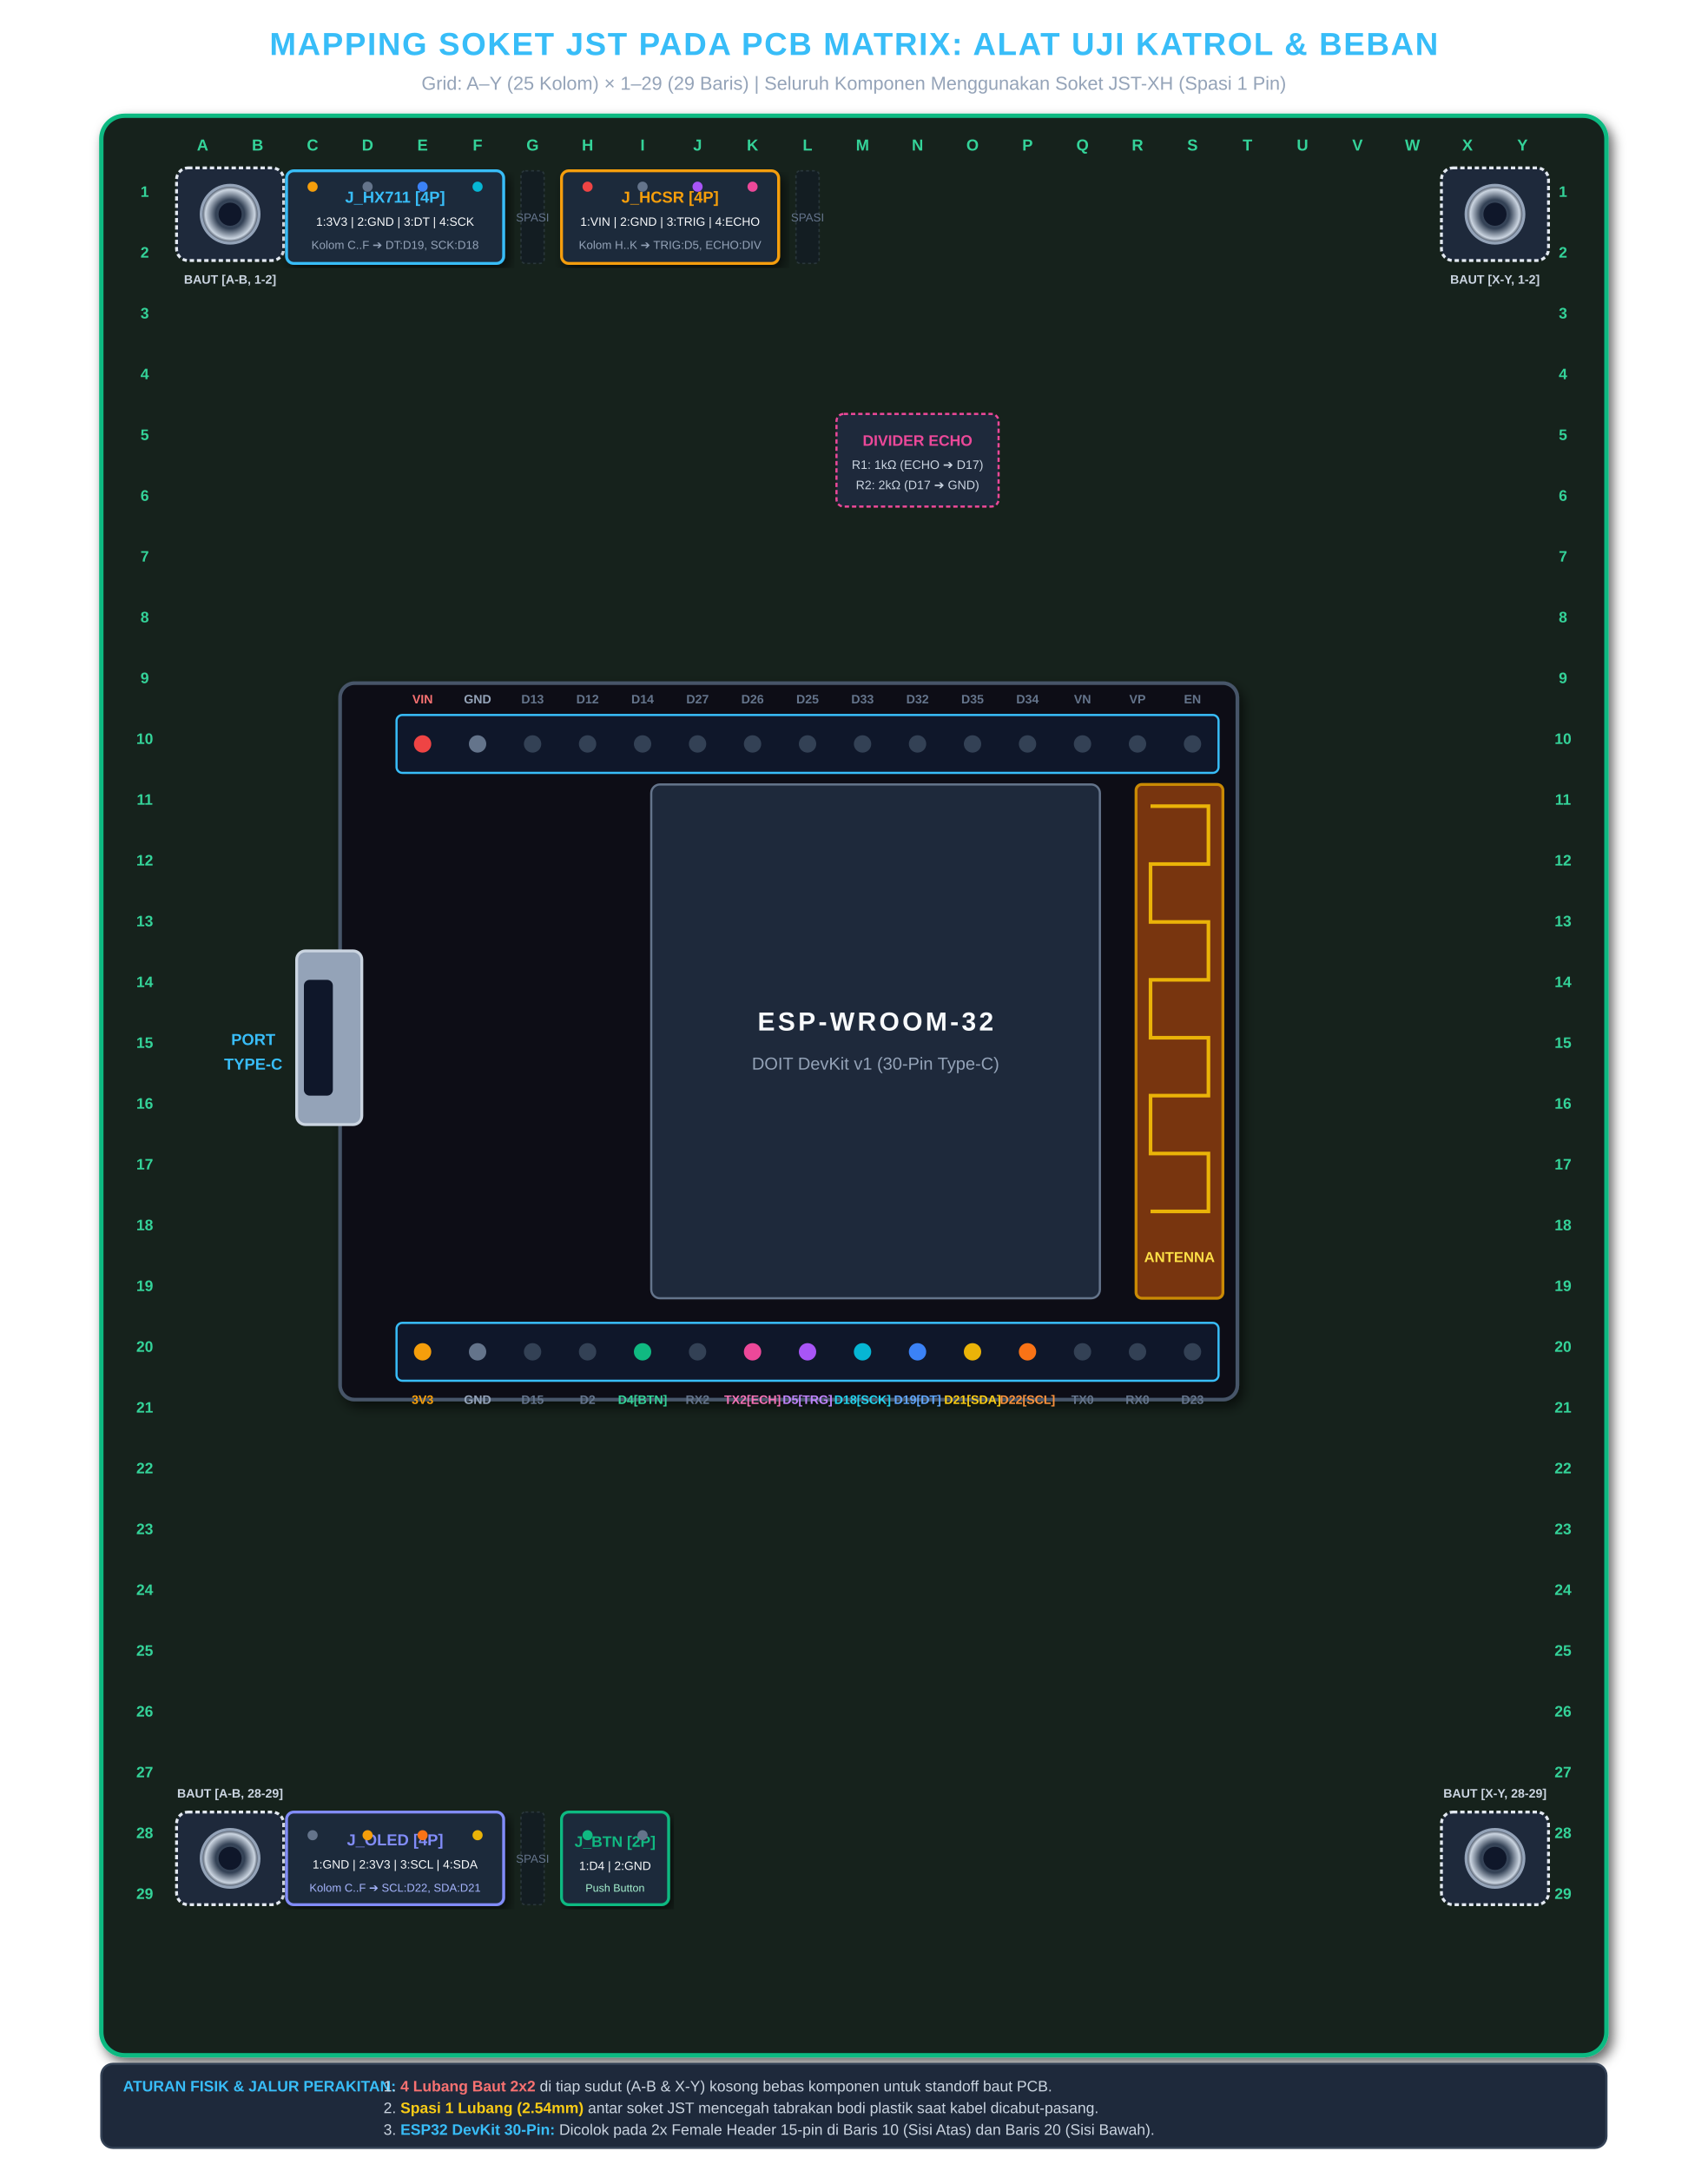
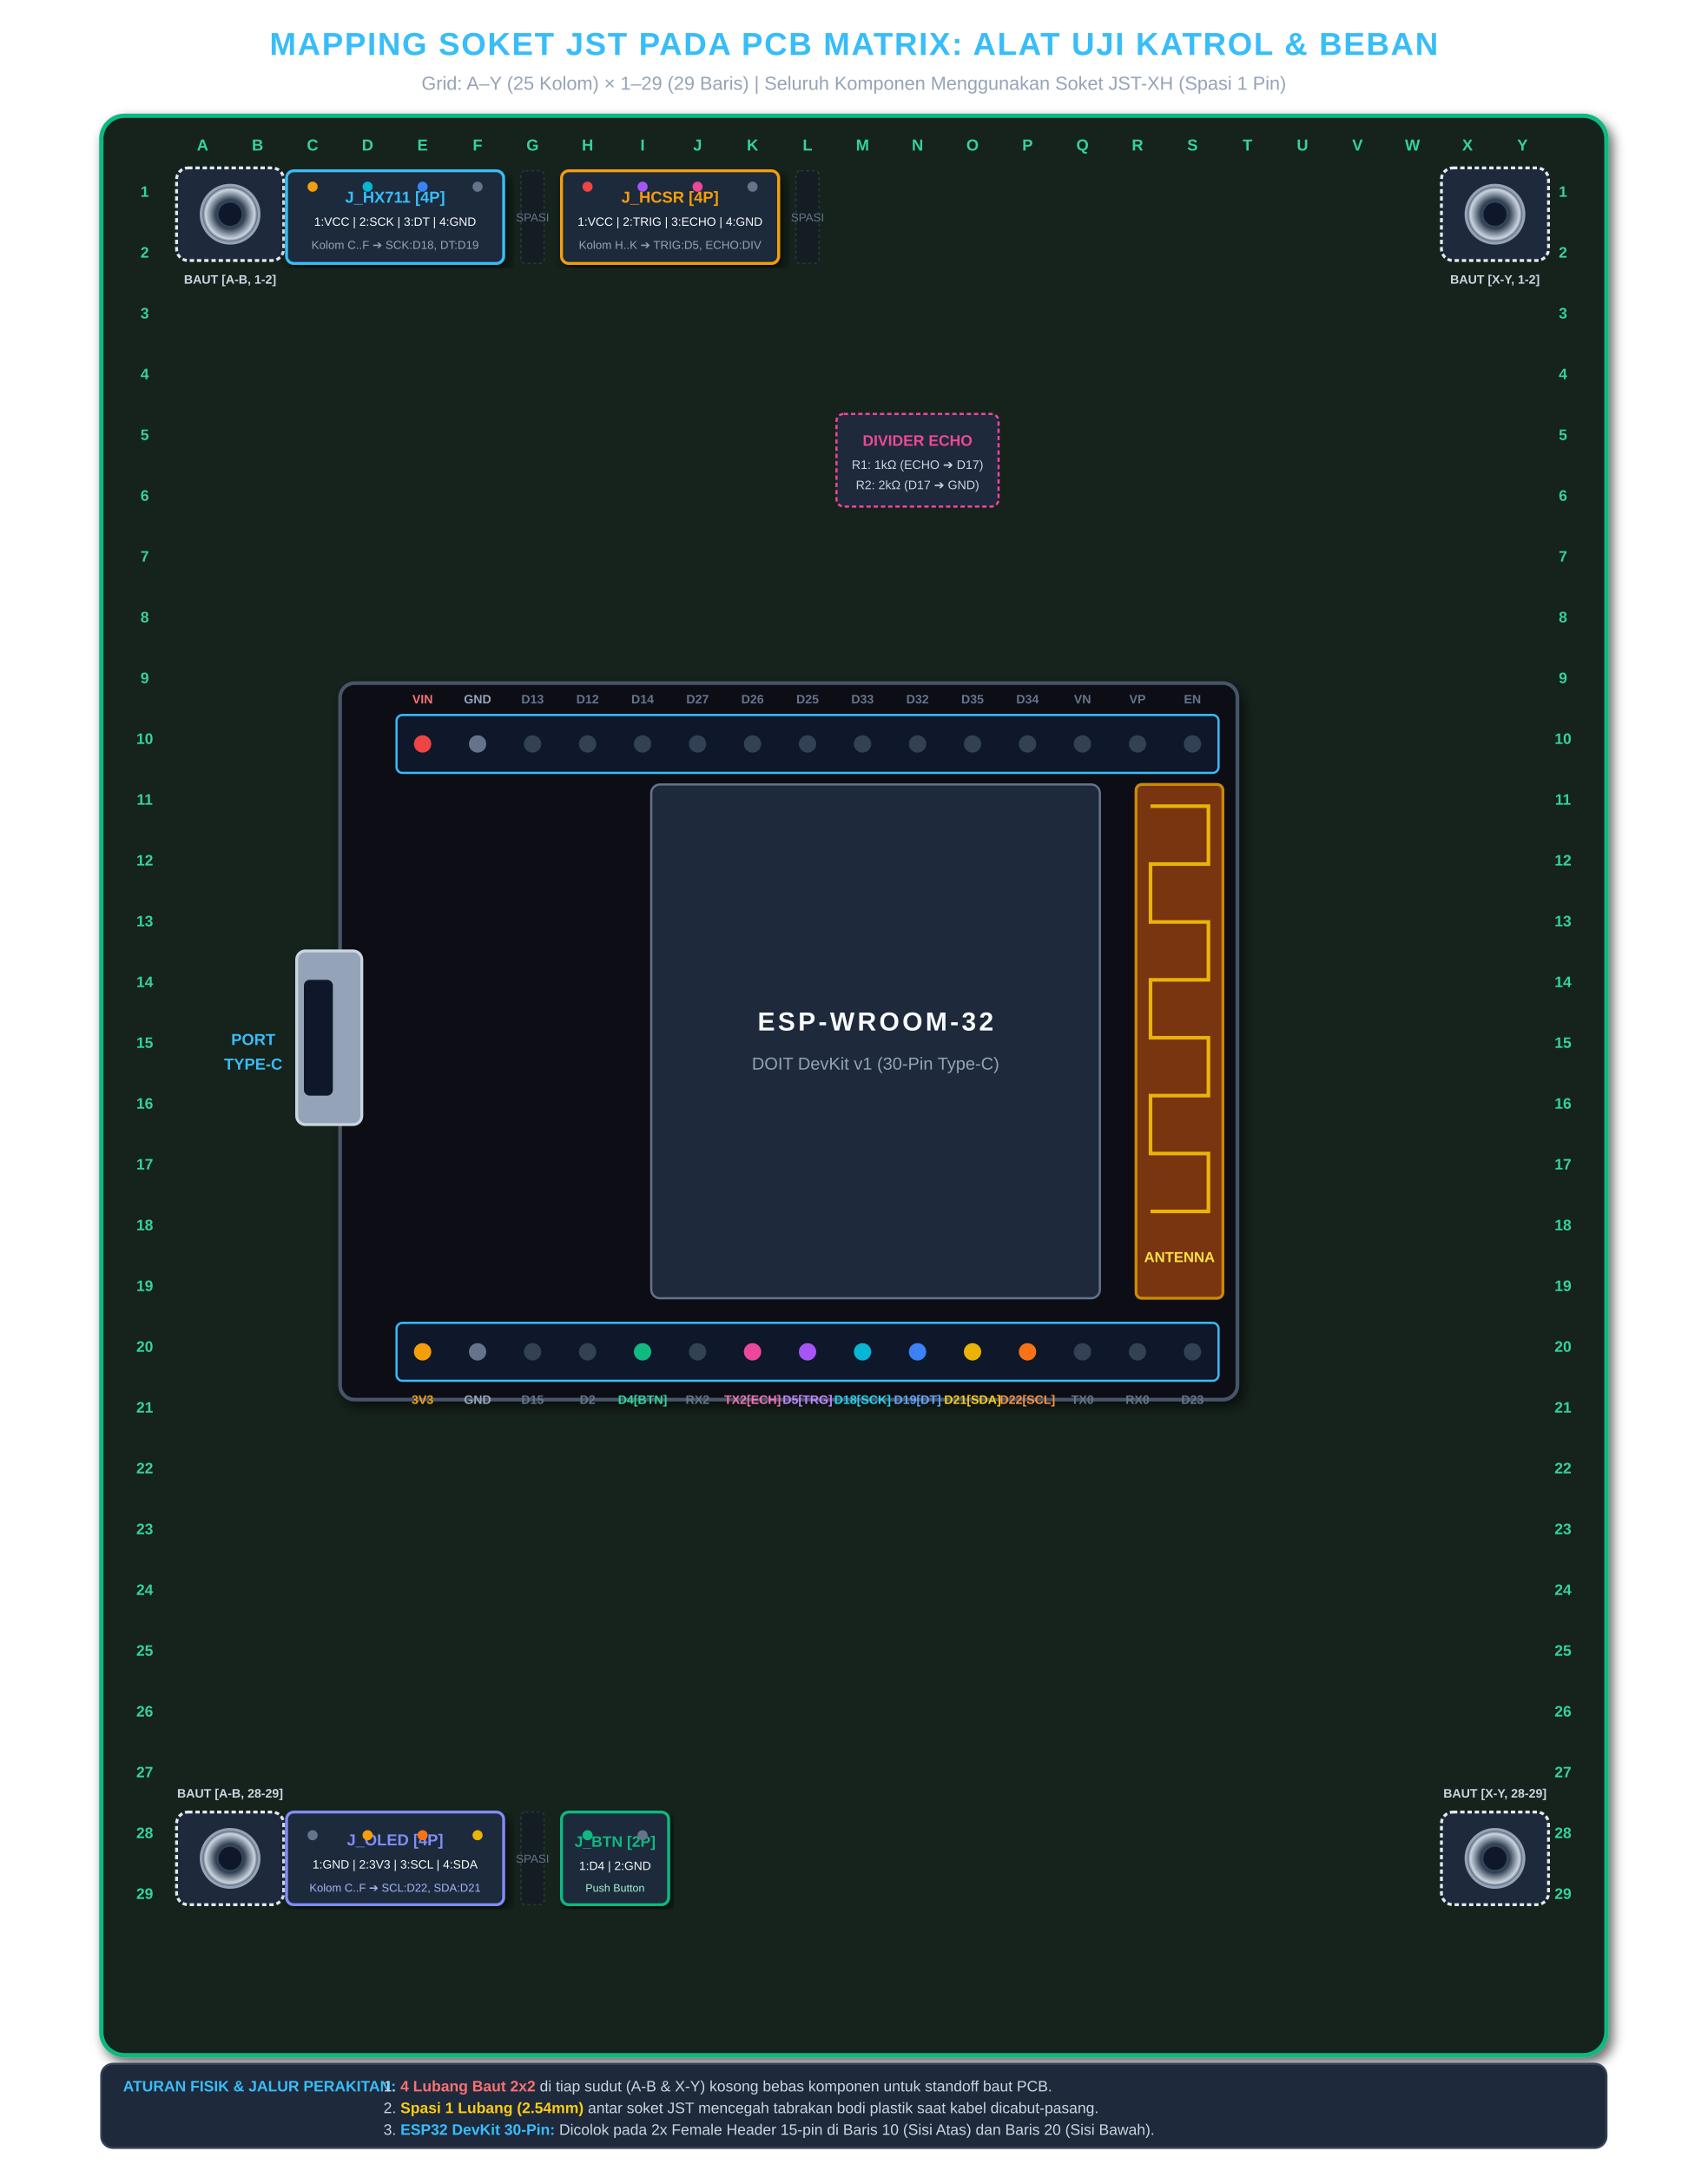
<svg xmlns="http://www.w3.org/2000/svg" viewBox="0 0 1180 1500" width="100%" height="100%" style="background-color: #0b1120; font-family: 'Segoe UI', Arial, sans-serif;">
  <defs>
    <filter id="shadow" x="-5%" y="-5%" width="110%" height="110%">
      <feDropShadow dx="3" dy="4" stdDeviation="4" flood-color="#000000" flood-opacity="0.6" />
    </filter>
    <radialGradient id="screw-pad" cx="50%" cy="50%" r="50%">
      <stop offset="0%" stop-color="#475569" />
      <stop offset="50%" stop-color="#334155" />
      <stop offset="85%" stop-color="#cbd5e1" />
      <stop offset="100%" stop-color="#1e293b" />
    </radialGradient>
  </defs>
  <text x="590" y="38" font-size="22" font-weight="bold" fill="#38bdf8" text-anchor="middle" letter-spacing="1">MAPPING SOKET JST PADA PCB MATRIX: ALAT UJI KATROL &amp; BEBAN</text>
  <text x="590" y="62" font-size="13" fill="#94a3b8" text-anchor="middle">Grid: A–Y (25 Kolom) × 1–29 (29 Baris) | Seluruh Komponen Menggunakan Soket JST-XH (Spasi 1 Pin)</text>
  <rect x="70" y="80" width="1040" height="1340" rx="16" fill="#13231e" stroke="#10b981" stroke-width="3" filter="url(#shadow)" />
  <g font-size="11" font-weight="bold" fill="#34d399" text-anchor="middle">
    <text x="140" y="104">A</text>
    <text x="178" y="104">B</text>
    <text x="216" y="104">C</text>
    <text x="254" y="104">D</text>
    <text x="292" y="104">E</text>
    <text x="330" y="104">F</text>
    <text x="368" y="104">G</text>
    <text x="406" y="104">H</text>
    <text x="444" y="104">I</text>
    <text x="482" y="104">J</text>
    <text x="520" y="104">K</text>
    <text x="558" y="104">L</text>
    <text x="596" y="104">M</text>
    <text x="634" y="104">N</text>
    <text x="672" y="104">O</text>
    <text x="710" y="104">P</text>
    <text x="748" y="104">Q</text>
    <text x="786" y="104">R</text>
    <text x="824" y="104">S</text>
    <text x="862" y="104">T</text>
    <text x="900" y="104">U</text>
    <text x="938" y="104">V</text>
    <text x="976" y="104">W</text>
    <text x="1014" y="104">X</text>
    <text x="1052" y="104">Y</text>
  </g>
  <g font-size="10.5" font-weight="bold" fill="#34d399" text-anchor="middle">
    <text x="100" y="136">1</text>
    <text x="100" y="178">2</text>
    <text x="100" y="220">3</text>
    <text x="100" y="262">4</text>
    <text x="100" y="304">5</text>
    <text x="100" y="346">6</text>
    <text x="100" y="388">7</text>
    <text x="100" y="430">8</text>
    <text x="100" y="472">9</text>
    <text x="100" y="514">10</text>
    <text x="100" y="556">11</text>
    <text x="100" y="598">12</text>
    <text x="100" y="640">13</text>
    <text x="100" y="682">14</text>
    <text x="100" y="724">15</text>
    <text x="100" y="766">16</text>
    <text x="100" y="808">17</text>
    <text x="100" y="850">18</text>
    <text x="100" y="892">19</text>
    <text x="100" y="934">20</text>
    <text x="100" y="976">21</text>
    <text x="100" y="1018">22</text>
    <text x="100" y="1060">23</text>
    <text x="100" y="1102">24</text>
    <text x="100" y="1144">25</text>
    <text x="100" y="1186">26</text>
    <text x="100" y="1228">27</text>
    <text x="100" y="1270">28</text>
    <text x="100" y="1312">29</text>
    <text x="1080" y="136">1</text>
    <text x="1080" y="178">2</text>
    <text x="1080" y="220">3</text>
    <text x="1080" y="262">4</text>
    <text x="1080" y="304">5</text>
    <text x="1080" y="346">6</text>
    <text x="1080" y="388">7</text>
    <text x="1080" y="430">8</text>
    <text x="1080" y="472">9</text>
    <text x="1080" y="514">10</text>
    <text x="1080" y="556">11</text>
    <text x="1080" y="598">12</text>
    <text x="1080" y="640">13</text>
    <text x="1080" y="682">14</text>
    <text x="1080" y="724">15</text>
    <text x="1080" y="766">16</text>
    <text x="1080" y="808">17</text>
    <text x="1080" y="850">18</text>
    <text x="1080" y="892">19</text>
    <text x="1080" y="934">20</text>
    <text x="1080" y="976">21</text>
    <text x="1080" y="1018">22</text>
    <text x="1080" y="1060">23</text>
    <text x="1080" y="1102">24</text>
    <text x="1080" y="1144">25</text>
    <text x="1080" y="1186">26</text>
    <text x="1080" y="1228">27</text>
    <text x="1080" y="1270">28</text>
    <text x="1080" y="1312">29</text>
  </g>
  <g id="SCREW_TL">
    <rect x="122" y="116" width="74" height="64" rx="8" fill="#1e293b" stroke="#e2e8f0" stroke-width="2" stroke-dasharray="3,2" />
    <circle cx="159" cy="148" r="20" fill="url(#screw-pad)" stroke="#94a3b8" stroke-width="2" />
    <circle cx="159" cy="148" r="8" fill="#0f172a" />
    <text x="159" y="196" font-size="8.5" font-weight="bold" fill="#cbd5e1" text-anchor="middle">BAUT [A-B, 1-2]</text>
  </g>
  <g id="SCREW_TR">
    <rect x="996" y="116" width="74" height="64" rx="8" fill="#1e293b" stroke="#e2e8f0" stroke-width="2" stroke-dasharray="3,2" />
    <circle cx="1033" cy="148" r="20" fill="url(#screw-pad)" stroke="#94a3b8" stroke-width="2" />
    <circle cx="1033" cy="148" r="8" fill="#0f172a" />
    <text x="1033" y="196" font-size="8.5" font-weight="bold" fill="#cbd5e1" text-anchor="middle">BAUT [X-Y, 1-2]</text>
  </g>
  <g id="SCREW_BL">
    <rect x="122" y="1252" width="74" height="64" rx="8" fill="#1e293b" stroke="#e2e8f0" stroke-width="2" stroke-dasharray="3,2" />
    <circle cx="159" cy="1284" r="20" fill="url(#screw-pad)" stroke="#94a3b8" stroke-width="2" />
    <circle cx="159" cy="1284" r="8" fill="#0f172a" />
    <text x="159" y="1242" font-size="8.5" font-weight="bold" fill="#cbd5e1" text-anchor="middle">BAUT [A-B, 28-29]</text>
  </g>
  <g id="SCREW_BR">
    <rect x="996" y="1252" width="74" height="64" rx="8" fill="#1e293b" stroke="#e2e8f0" stroke-width="2" stroke-dasharray="3,2" />
    <circle cx="1033" cy="1284" r="20" fill="url(#screw-pad)" stroke="#94a3b8" stroke-width="2" />
    <circle cx="1033" cy="1284" r="8" fill="#0f172a" />
    <text x="1033" y="1242" font-size="8.5" font-weight="bold" fill="#cbd5e1" text-anchor="middle">BAUT [X-Y, 28-29]</text>
  </g>
  <g id="J_HX711">
    <rect x="198" y="118" width="150" height="64" rx="5" fill="#1e293b" stroke="#38bdf8" stroke-width="2" filter="url(#shadow)" />
    <text x="273" y="140" font-size="11" font-weight="bold" fill="#38bdf8" text-anchor="middle">J_HX711 [4P]</text>
-     <text x="273" y="156" font-size="8.3" fill="#f8fafc" text-anchor="middle">1:3V3 | 2:GND | 3:DT | 4:SCK</text>
-     <text x="273" y="172" font-size="8" fill="#94a3b8" text-anchor="middle">Kolom C..F ➔ DT:D19, SCK:D18</text>
+     <text x="273" y="156" font-size="8.3" fill="#f8fafc" text-anchor="middle">1:VCC | 2:SCK | 3:DT | 4:GND</text>
+     <text x="273" y="172" font-size="8" fill="#94a3b8" text-anchor="middle">Kolom C..F ➔ SCK:D18, DT:D19</text>
    <circle cx="216" cy="129" r="3.5" fill="#f59e0b" />
-     <circle cx="254" cy="129" r="3.5" fill="#64748b" />
+     <circle cx="254" cy="129" r="3.5" fill="#06b6d4" />
    <circle cx="292" cy="129" r="3.5" fill="#3b82f6" />
-     <circle cx="330" cy="129" r="3.5" fill="#06b6d4" />
+     <circle cx="330" cy="129" r="3.5" fill="#64748b" />
  </g>
  <rect x="360" y="118" width="16" height="64" rx="3" fill="#0f172a" opacity="0.4" stroke="#475569" stroke-dasharray="2,2" />
  <text x="368" y="153" font-size="8" fill="#64748b" text-anchor="middle">SPASI</text>
  <g id="J_HCSR">
    <rect x="388" y="118" width="150" height="64" rx="5" fill="#1e293b" stroke="#f59e0b" stroke-width="2" filter="url(#shadow)" />
    <text x="463" y="140" font-size="11" font-weight="bold" fill="#f59e0b" text-anchor="middle">J_HCSR [4P]</text>
-     <text x="463" y="156" font-size="8.3" fill="#f8fafc" text-anchor="middle">1:VIN | 2:GND | 3:TRIG | 4:ECHO</text>
+     <text x="463" y="156" font-size="8.3" fill="#f8fafc" text-anchor="middle">1:VCC | 2:TRIG | 3:ECHO | 4:GND</text>
    <text x="463" y="172" font-size="8" fill="#94a3b8" text-anchor="middle">Kolom H..K ➔ TRIG:D5, ECHO:DIV</text>
    <circle cx="406" cy="129" r="3.5" fill="#ef4444" />
-     <circle cx="444" cy="129" r="3.5" fill="#64748b" />
-     <circle cx="482" cy="129" r="3.5" fill="#a855f7" />
-     <circle cx="520" cy="129" r="3.5" fill="#ec4899" />
+     <circle cx="444" cy="129" r="3.5" fill="#a855f7" />
+     <circle cx="482" cy="129" r="3.5" fill="#ec4899" />
+     <circle cx="520" cy="129" r="3.5" fill="#64748b" />
  </g>
  <rect x="550" y="118" width="16" height="64" rx="3" fill="#0f172a" opacity="0.4" stroke="#475569" stroke-dasharray="2,2" />
  <text x="558" y="153" font-size="8" fill="#64748b" text-anchor="middle">SPASI</text>
  <g id="VOLTAGE_DIVIDER">
    <rect x="578" y="286" width="112" height="64" rx="5" fill="#1e293b" stroke="#ec4899" stroke-width="1.5" stroke-dasharray="3,2" />
    <text x="634" y="308" font-size="10.5" font-weight="bold" fill="#ec4899" text-anchor="middle">DIVIDER ECHO</text>
    <text x="634" y="324" font-size="8.5" fill="#cbd5e1" text-anchor="middle">R1: 1kΩ (ECHO ➔ D17)</text>
    <text x="634" y="338" font-size="8.5" fill="#cbd5e1" text-anchor="middle">R2: 2kΩ (D17 ➔ GND)</text>
  </g>
  <g id="ESP32_DEVKIT">
    <rect x="235" y="472" width="620" height="495" rx="10" fill="#0b0f17" stroke="#475569" stroke-width="2.5" filter="url(#shadow)" />
    <rect x="785" y="542" width="60" height="355" rx="4" fill="#78350f" stroke="#ca8a04" stroke-width="2" />
    <path d="M 795 557 L 835 557 L 835 597 L 795 597 L 795 637 L 835 637 L 835 677 L 795 677 L 795 717 L 835 717 L 835 757 L 795 757 L 795 797 L 835 797 L 835 837 L 795 837" fill="none" stroke="#eab308" stroke-width="2.5" />
    <text x="815" y="872" font-size="10" font-weight="bold" fill="#fde047" text-anchor="middle">ANTENNA</text>
    <rect x="450" y="542" width="310" height="355" rx="6" fill="#1e293b" stroke="#64748b" stroke-width="1.5" />
    <text x="605" y="712" font-size="18" font-weight="bold" fill="#f8fafc" text-anchor="middle" letter-spacing="2">ESP-WROOM-32</text>
    <text x="605" y="739" font-size="12" fill="#94a3b8" text-anchor="middle">DOIT DevKit v1 (30-Pin Type-C)</text>
    <rect x="205" y="657" width="45" height="120" rx="6" fill="#94a3b8" stroke="#cbd5e1" stroke-width="2" />
    <rect x="210" y="677" width="20" height="80" rx="4" fill="#0f172a" />
    <text x="175" y="722" font-size="11" font-weight="bold" fill="#38bdf8" text-anchor="middle">PORT</text>
    <text x="175" y="739" font-size="11" font-weight="bold" fill="#38bdf8" text-anchor="middle">TYPE-C</text>
    <rect x="274" y="494" width="568" height="40" rx="4" fill="#0f172a" stroke="#38bdf8" stroke-width="1.5" />
    <g font-size="8.5" font-weight="bold" text-anchor="middle">
      <circle cx="292" cy="514" r="6" fill="#ef4444" />
      <text x="292" y="486" fill="#f87171">VIN</text>
      <circle cx="330" cy="514" r="6" fill="#64748b" />
      <text x="330" y="486" fill="#94a3b8">GND</text>
      <circle cx="368" cy="514" r="6" fill="#334155" />
      <text x="368" y="486" fill="#64748b">D13</text>
      <circle cx="406" cy="514" r="6" fill="#334155" />
      <text x="406" y="486" fill="#64748b">D12</text>
      <circle cx="444" cy="514" r="6" fill="#334155" />
      <text x="444" y="486" fill="#64748b">D14</text>
      <circle cx="482" cy="514" r="6" fill="#334155" />
      <text x="482" y="486" fill="#64748b">D27</text>
      <circle cx="520" cy="514" r="6" fill="#334155" />
      <text x="520" y="486" fill="#64748b">D26</text>
      <circle cx="558" cy="514" r="6" fill="#334155" />
      <text x="558" y="486" fill="#64748b">D25</text>
      <circle cx="596" cy="514" r="6" fill="#334155" />
      <text x="596" y="486" fill="#64748b">D33</text>
      <circle cx="634" cy="514" r="6" fill="#334155" />
      <text x="634" y="486" fill="#64748b">D32</text>
      <circle cx="672" cy="514" r="6" fill="#334155" />
      <text x="672" y="486" fill="#64748b">D35</text>
      <circle cx="710" cy="514" r="6" fill="#334155" />
      <text x="710" y="486" fill="#64748b">D34</text>
      <circle cx="748" cy="514" r="6" fill="#334155" />
      <text x="748" y="486" fill="#64748b">VN</text>
      <circle cx="786" cy="514" r="6" fill="#334155" />
      <text x="786" y="486" fill="#64748b">VP</text>
      <circle cx="824" cy="514" r="6" fill="#334155" />
      <text x="824" y="486" fill="#64748b">EN</text>
    </g>
    <rect x="274" y="914" width="568" height="40" rx="4" fill="#0f172a" stroke="#38bdf8" stroke-width="1.5" />
    <g font-size="8.5" font-weight="bold" text-anchor="middle">
      <circle cx="292" cy="934" r="6" fill="#f59e0b" />
      <text x="292" y="970" fill="#f59e0b">3V3</text>
      <circle cx="330" cy="934" r="6" fill="#64748b" />
      <text x="330" y="970" fill="#94a3b8">GND</text>
      <circle cx="368" cy="934" r="6" fill="#334155" />
      <text x="368" y="970" fill="#64748b">D15</text>
      <circle cx="406" cy="934" r="6" fill="#334155" />
      <text x="406" y="970" fill="#64748b">D2</text>
      <circle cx="444" cy="934" r="6" fill="#10b981" />
      <text x="444" y="970" fill="#34d399">D4[BTN]</text>
      <circle cx="482" cy="934" r="6" fill="#334155" />
      <text x="482" y="970" fill="#64748b">RX2</text>
      <circle cx="520" cy="934" r="6" fill="#ec4899" />
      <text x="520" y="970" fill="#f472b6">TX2[ECH]</text>
      <circle cx="558" cy="934" r="6" fill="#a855f7" />
      <text x="558" y="970" fill="#c084fc">D5[TRG]</text>
      <circle cx="596" cy="934" r="6" fill="#06b6d4" />
      <text x="596" y="970" fill="#22d3ee">D18[SCK]</text>
      <circle cx="634" cy="934" r="6" fill="#3b82f6" />
      <text x="634" y="970" fill="#60a5fa">D19[DT]</text>
      <circle cx="672" cy="934" r="6" fill="#eab308" />
      <text x="672" y="970" fill="#facc15">D21[SDA]</text>
      <circle cx="710" cy="934" r="6" fill="#f97316" />
      <text x="710" y="970" fill="#fb923c">D22[SCL]</text>
      <circle cx="748" cy="934" r="6" fill="#334155" />
      <text x="748" y="970" fill="#64748b">TX0</text>
      <circle cx="786" cy="934" r="6" fill="#334155" />
      <text x="786" y="970" fill="#64748b">RX0</text>
      <circle cx="824" cy="934" r="6" fill="#334155" />
      <text x="824" y="970" fill="#64748b">D23</text>
    </g>
  </g>
  <g id="J_OLED">
    <rect x="198" y="1252" width="150" height="64" rx="5" fill="#1e293b" stroke="#818cf8" stroke-width="2" filter="url(#shadow)" />
    <text x="273" y="1275" font-size="11" font-weight="bold" fill="#818cf8" text-anchor="middle">J_OLED [4P]</text>
    <text x="273" y="1291" font-size="8.3" fill="#f8fafc" text-anchor="middle">1:GND | 2:3V3 | 3:SCL | 4:SDA</text>
    <text x="273" y="1307" font-size="7.8" fill="#a5b4fc" text-anchor="middle">Kolom C..F ➔ SCL:D22, SDA:D21</text>
    <circle cx="216" cy="1268" r="3.5" fill="#64748b" />
    <circle cx="254" cy="1268" r="3.5" fill="#f59e0b" />
    <circle cx="292" cy="1268" r="3.5" fill="#f97316" />
    <circle cx="330" cy="1268" r="3.5" fill="#eab308" />
  </g>
  <rect x="360" y="1252" width="16" height="64" rx="3" fill="#0f172a" opacity="0.4" stroke="#475569" stroke-dasharray="2,2" />
  <text x="368" y="1287" font-size="8" fill="#64748b" text-anchor="middle">SPASI</text>
  <g id="J_BTN">
    <rect x="388" y="1252" width="74" height="64" rx="5" fill="#1e293b" stroke="#10b981" stroke-width="2" filter="url(#shadow)" />
    <text x="425" y="1276" font-size="10.5" font-weight="bold" fill="#10b981" text-anchor="middle">J_BTN [2P]</text>
    <text x="425" y="1292" font-size="8.3" fill="#f8fafc" text-anchor="middle">1:D4 | 2:GND</text>
    <text x="425" y="1307" font-size="7.5" fill="#a7f3d0" text-anchor="middle">Push Button</text>
    <circle cx="406" cy="1268" r="3.5" fill="#10b981" />
    <circle cx="444" cy="1268" r="3.5" fill="#64748b" />
  </g>
  <g transform="translate(70, 1426)" font-size="10.5" fill="#cbd5e1">
    <rect x="0" y="0" width="1040" height="58" rx="8" fill="#1e293b" stroke="#334155" stroke-width="1.5" />
    <text x="15" y="19" font-weight="bold" fill="#38bdf8">ATURAN FISIK &amp; JALUR PERAKITAN:</text>
    <text x="195" y="19">1. <tspan fill="#f87171" font-weight="bold">4 Lubang Baut 2x2</tspan> di tiap sudut (A-B &amp; X-Y) kosong bebas komponen untuk standoff baut PCB.</text>
    <text x="195" y="34">2. <tspan fill="#facc15" font-weight="bold">Spasi 1 Lubang (2.54mm)</tspan> antar soket JST mencegah tabrakan bodi plastik saat kabel dicabut-pasang.</text>
    <text x="195" y="49">3. <tspan fill="#38bdf8" font-weight="bold">ESP32 DevKit 30-Pin:</tspan> Dicolok pada 2x Female Header 15-pin di Baris 10 (Sisi Atas) dan Baris 20 (Sisi Bawah).</text>
  </g>
</svg>
